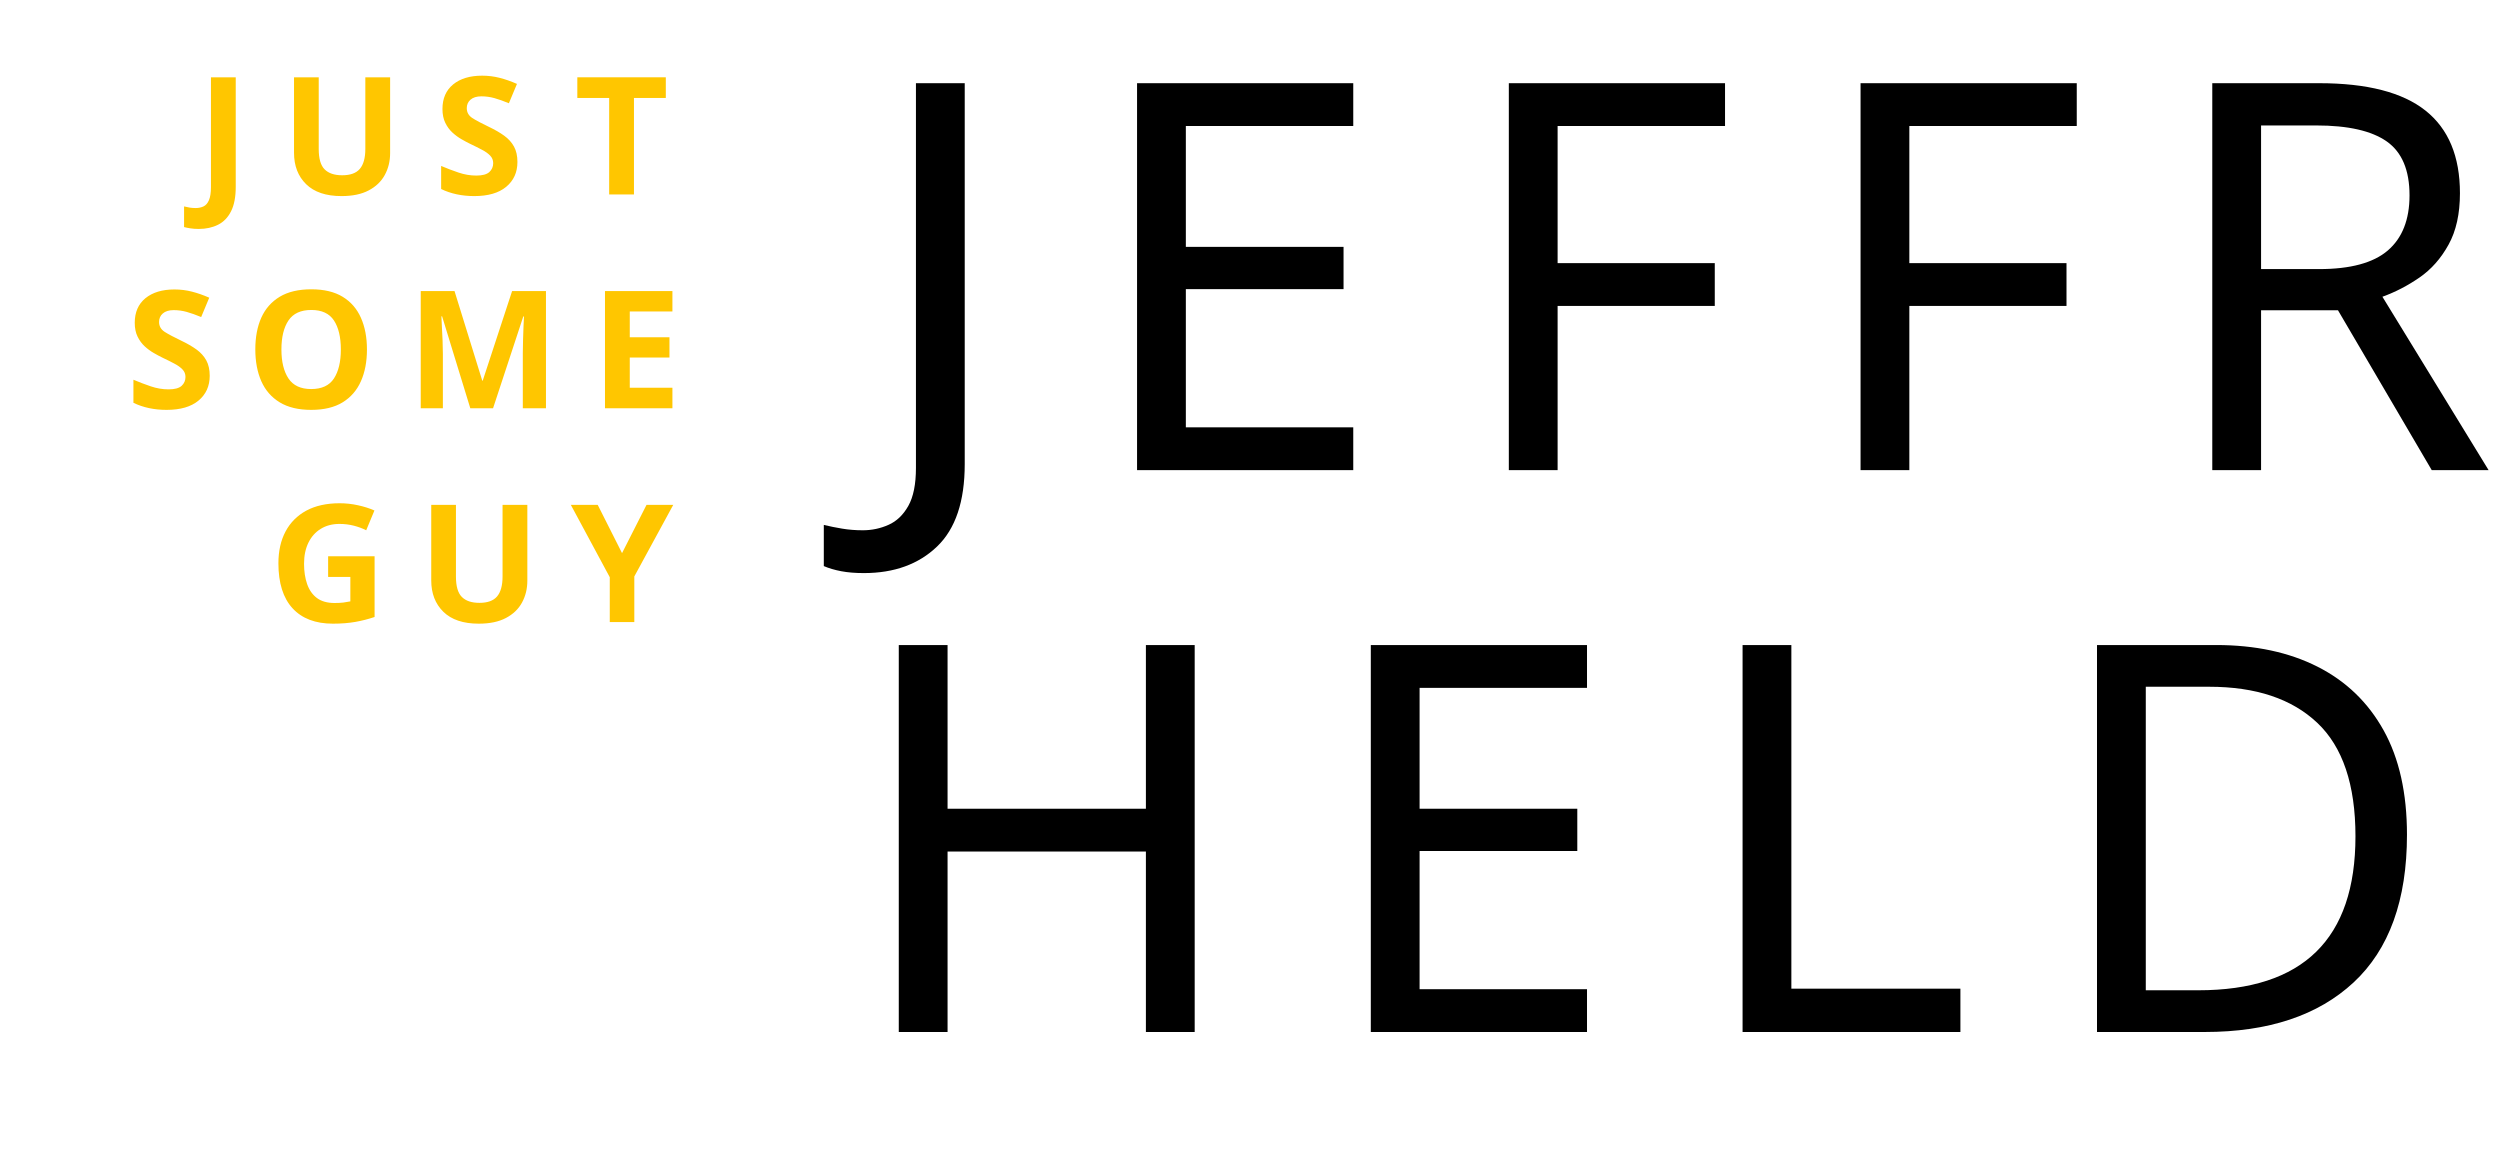
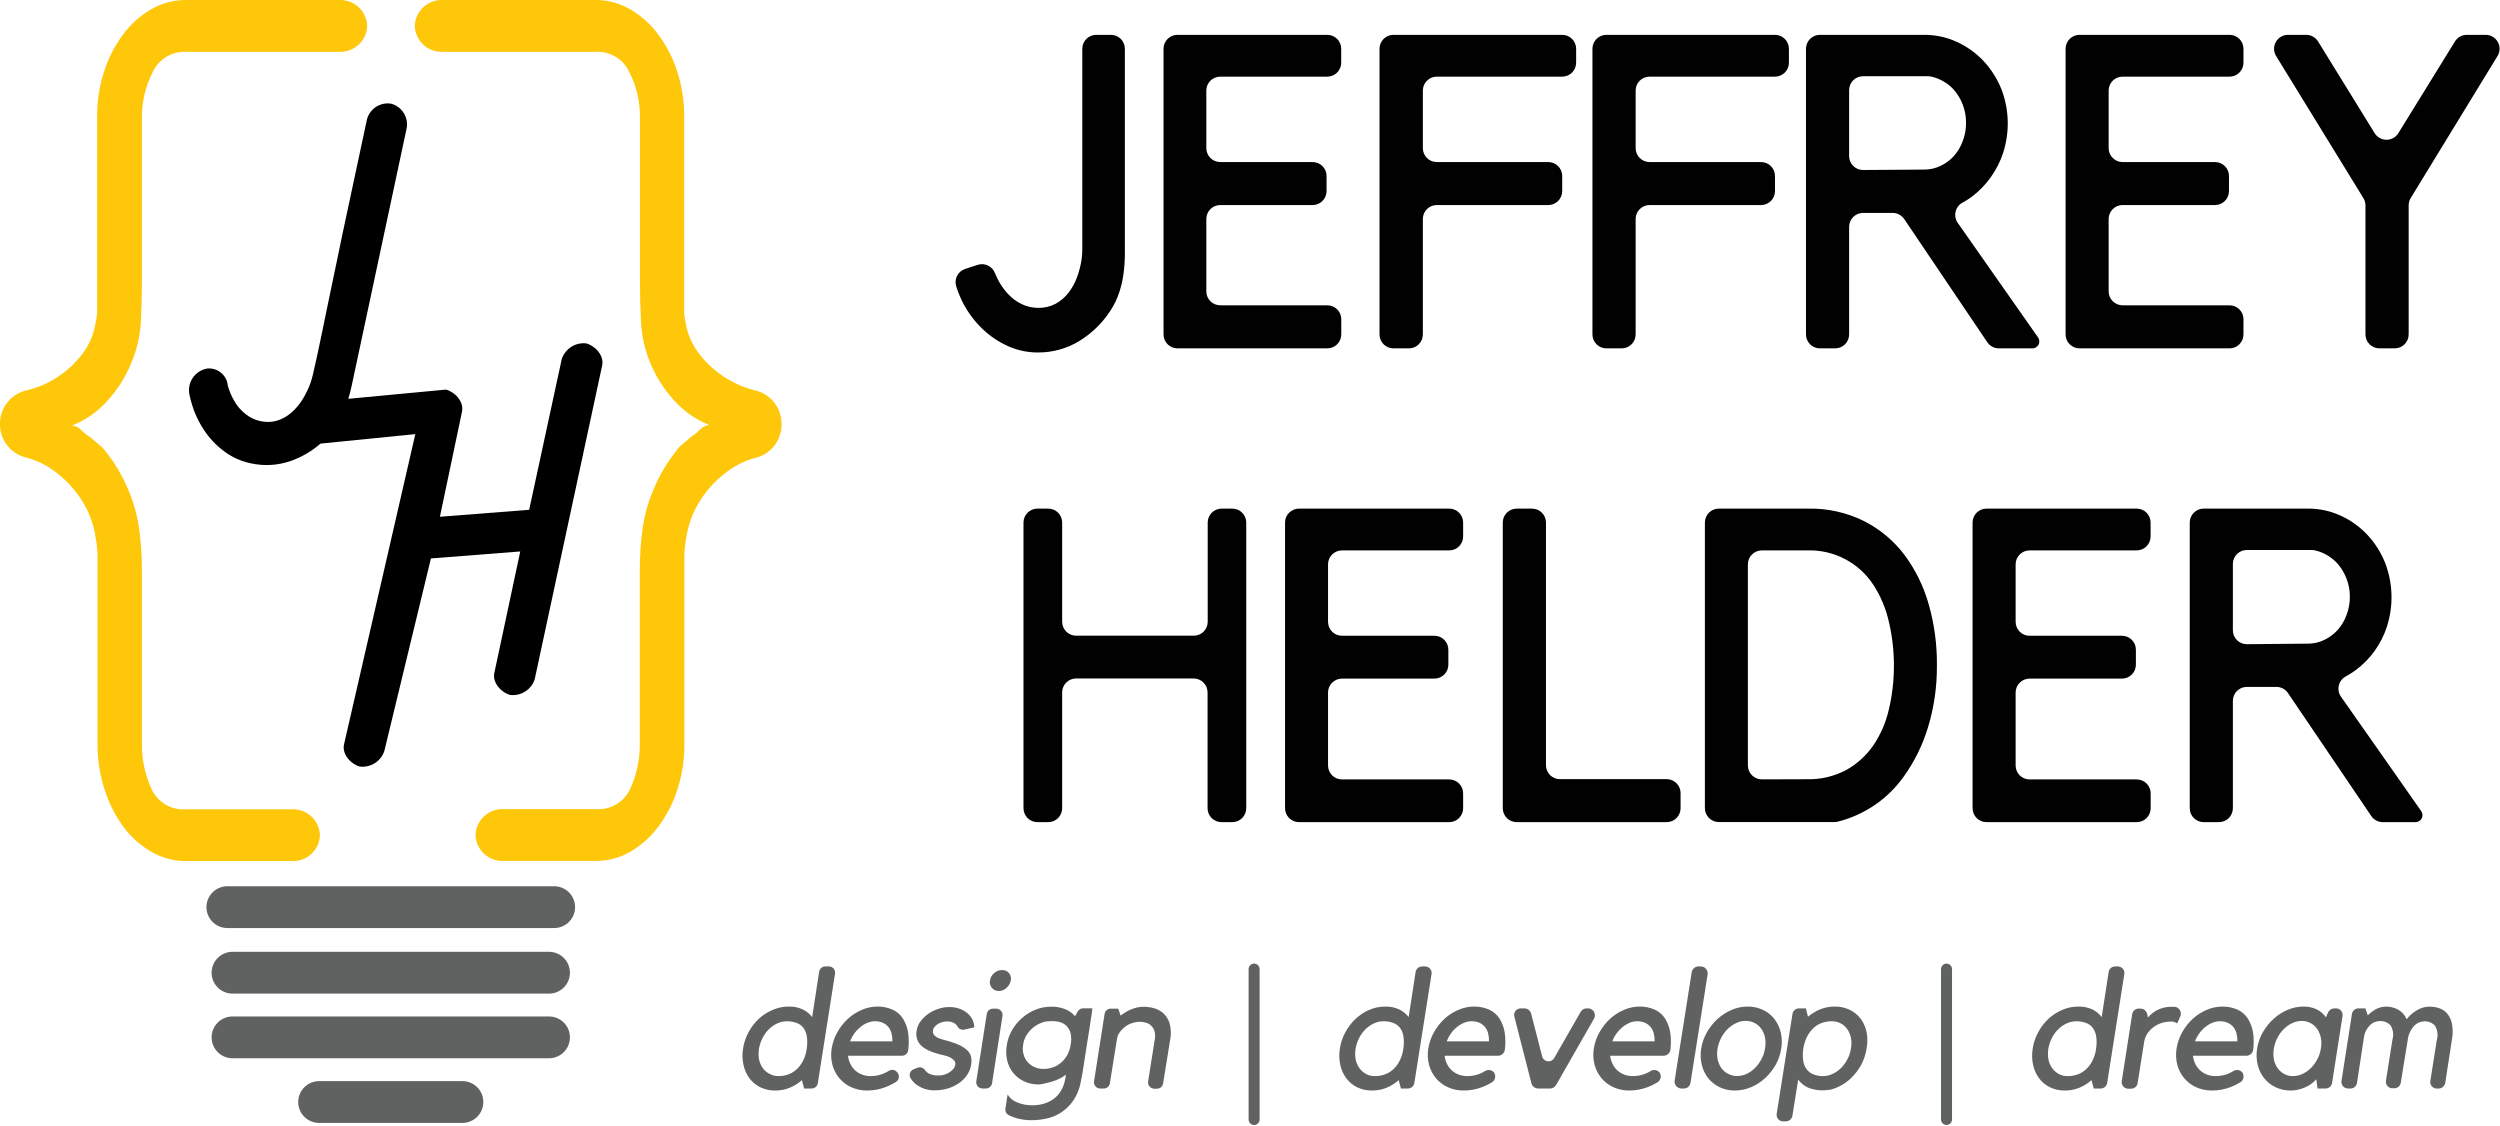
- <svg xmlns="http://www.w3.org/2000/svg" id="colour" viewBox="0 0 502.82 234.81">
+ <svg xmlns="http://www.w3.org/2000/svg" id="attempt1_copy_4" data-name="attempt1 copy 4" viewBox="0 0 358.82 161.47">
  <defs>
-     <style>.cls-1{font-size:109px;font-family:LeagueGothic-Regular, League Gothic;letter-spacing:0.13em;}.cls-2{font-size:33px;fill:#ffc600;font-family:Kollektif-Bold, Kollektif;font-weight:700;letter-spacing:0.18em;}.cls-3{letter-spacing:0.13em;}</style>
+     <style>.cls-1{fill:none;stroke:#606161;stroke-linecap:round;stroke-miterlimit:10;stroke-width:6px;}.cls-2{fill:#ffc70a;}.cls-3{fill:#010101;}.cls-4{fill:#606161;}</style>
  </defs>
-   <text class="cls-1" transform="translate(174.19 94.56)">JEFFREY</text>
-   <text class="cls-1" x="24.19" y="12.76">
-     <tspan x="170.19" y="207.56">HELDER</tspan>
-   </text>
-   <text class="cls-2" x="24.19" y="12.76">
-     <tspan x="54.09" y="125.11">GUY</tspan>
-   </text>
-   <text class="cls-2" x="24.19" y="12.76">
-     <tspan x="25.32" y="82.11">SOME</tspan>
-   </text>
-   <text class="cls-2" transform="translate(39.46 39.11)">JUS<tspan class="cls-3" x="76" y="0">T</tspan>
-   </text>
+   <g id="_copy_4" data-name="{ } copy 4">
+     <line class="cls-1" x1="33.37" y1="139.61" x2="78.8" y2="139.61" />
+     <line class="cls-1" x1="33.37" y1="148.89" x2="78.8" y2="148.89" />
+     <line class="cls-1" x1="66.37" y1="158.17" x2="45.8" y2="158.17" />
+     <line class="cls-1" x1="79.54" y1="130.2" x2="32.63" y2="130.2" />
+     <path class="cls-2" d="M26.7,7.44a5,5,0,0,0-4.82,3,13.86,13.86,0,0,0-1.51,6.42V40.28c0,2-.05,3.92-.15,5.84A17.29,17.29,0,0,1,19,51.7a18.17,18.17,0,0,1-3.65,5.9,13.39,13.39,0,0,1-5,3.47,2.19,2.19,0,0,1,1.36.7,7,7,0,0,0,1.27,1c.39.35.78.67,1.17,1a5.54,5.54,0,0,1,1.07,1.09,22.61,22.61,0,0,1,3,5,21.67,21.67,0,0,1,1.71,5.77,42.23,42.23,0,0,1,.44,6.16v25a15.07,15.07,0,0,0,1.36,6.41,5,5,0,0,0,5,2.95H41.92a3.86,3.86,0,0,1,4,3.72h0a3.85,3.85,0,0,1-4,3.72H26.7a9.89,9.89,0,0,1-5-1.34,13.53,13.53,0,0,1-4-3.59A18.21,18.21,0,0,1,15,113.28a20.64,20.64,0,0,1-1-6.54V79.28a23.69,23.69,0,0,0-.39-2.82,13.76,13.76,0,0,0-1.81-4.55,15.49,15.49,0,0,0-4.19-4.43,11.63,11.63,0,0,0-3.8-1.79A4.9,4.9,0,0,1,0,61.08v-.47A4.9,4.9,0,0,1,3.92,56a13.15,13.15,0,0,0,3.73-1.51,14.37,14.37,0,0,0,4.19-3.72A9.84,9.84,0,0,0,13.59,47c.23-1.16.35-1.82.35-2V16.81a20.75,20.75,0,0,1,1-6.55,18.15,18.15,0,0,1,2.73-5.32,13.27,13.27,0,0,1,4-3.59A9.8,9.8,0,0,1,26.7,0h22a3.86,3.86,0,0,1,4,3.72h0a3.85,3.85,0,0,1-4,3.72Z" transform="translate(0 0)" />
+     <path class="cls-2" d="M63.53,7.44a3.85,3.85,0,0,1-4-3.72h0a3.86,3.86,0,0,1,4-3.72H85.47a9.8,9.8,0,0,1,5,1.35,13.27,13.27,0,0,1,4,3.59,18.15,18.15,0,0,1,2.73,5.32,20.75,20.75,0,0,1,1,6.55V45c0,.17.12.83.34,2a10,10,0,0,0,1.76,3.72,14.37,14.37,0,0,0,4.19,3.72A13.15,13.15,0,0,0,108.25,56a4.91,4.91,0,0,1,3.92,4.64v.47a4.9,4.9,0,0,1-3.75,4.61,11.63,11.63,0,0,0-3.8,1.79,15.35,15.35,0,0,0-4.19,4.43,13.76,13.76,0,0,0-1.81,4.55,21.65,21.65,0,0,0-.39,2.82v27.46a20.64,20.64,0,0,1-1,6.54,18.21,18.21,0,0,1-2.73,5.33,13.53,13.53,0,0,1-4,3.59,9.89,9.89,0,0,1-5,1.34H72.25a3.85,3.85,0,0,1-4-3.72h0a3.86,3.86,0,0,1,4-3.72H85.47a5,5,0,0,0,5-2.95,15.07,15.07,0,0,0,1.36-6.41v-25a42.23,42.23,0,0,1,.44-6.16A21.67,21.67,0,0,1,94,69.79a22.61,22.61,0,0,1,3-5A5.54,5.54,0,0,1,98,63.7c.39-.3.78-.62,1.17-1a6.63,6.63,0,0,0,1.26-1,2.23,2.23,0,0,1,1.37-.7,13.39,13.39,0,0,1-5-3.47,18.17,18.17,0,0,1-3.65-5.9A17.29,17.29,0,0,1,92,46.12c-.1-1.92-.15-3.87-.15-5.84V16.81a13.86,13.86,0,0,0-1.51-6.42,5,5,0,0,0-4.82-2.95Z" transform="translate(0 0)" />
+   </g>
+   <g id="JH_copy_4" data-name="JH copy 4">
+     <line class="cls-2" x1="45.71" y1="60.68" x2="63.7" y2="58.89" />
+   </g>
+   <g id="Layer_8_copy_4" data-name="Layer 8 copy 4">
+     <path class="cls-3" d="M159.45,5a2,2,0,0,1,2,2V36.36a22,22,0,0,1-.18,2.82,14.85,14.85,0,0,1-.62,2.76,11.13,11.13,0,0,1-1.26,2.63A14.17,14.17,0,0,1,154.82,49,11.28,11.28,0,0,1,149,50.59a10.44,10.44,0,0,1-4.33-.91A13,13,0,0,1,141,47.2a14.5,14.5,0,0,1-2.74-3.64,15.32,15.32,0,0,1-1-2.41,2,2,0,0,1,1.26-2.55l1.81-.59a2,2,0,0,1,2.49,1.23c.1.25.21.49.33.73a9,9,0,0,0,1.5,2.19,6.47,6.47,0,0,0,2,1.49,5.52,5.52,0,0,0,2.38.54,5.11,5.11,0,0,0,2.5-.6A5.89,5.89,0,0,0,153.37,42a8.3,8.3,0,0,0,1.24-2.28,13,13,0,0,0,.65-2.63,11.62,11.62,0,0,0,.08-1.33c0-.68,0-1.54,0-2.57V25.55c0-2.29,0-4.63,0-7s0-4.63,0-6.66V7a2,2,0,0,1,2-2Z" transform="translate(0 0)" />
+     <path class="cls-3" d="M192.5,7V9a2,2,0,0,1-2,2H175.14a2,2,0,0,0-2,2v8.26a2,2,0,0,0,2,2H188.4a2,2,0,0,1,2,2v2.17a2,2,0,0,1-2,2H175.14a2,2,0,0,0-2,2V41.82a2,2,0,0,0,2,2h15.37a2,2,0,0,1,2,2V48a2,2,0,0,1-2,2H169a2,2,0,0,1-2-2V7a2,2,0,0,1,2-2h21.55A2,2,0,0,1,192.5,7Z" transform="translate(0 0)" />
+     <path class="cls-3" d="M226.22,7V9a2,2,0,0,1-2,2h-18a2,2,0,0,0-2,2v8.26a2,2,0,0,0,2,2h16a2,2,0,0,1,2,2v2.17a2,2,0,0,1-2,2h-16a2,2,0,0,0-2,2V48a2,2,0,0,1-2,2H200a2,2,0,0,1-2-2V7a2,2,0,0,1,2-2h24.2A2,2,0,0,1,226.22,7Z" transform="translate(0 0)" />
+     <path class="cls-3" d="M256.76,7V9a2,2,0,0,1-2,2h-18a2,2,0,0,0-2,2v8.26a2,2,0,0,0,2,2h16a2,2,0,0,1,2,2v2.17a2,2,0,0,1-2,2h-16a2,2,0,0,0-2,2V48a2,2,0,0,1-2,2h-2.2a2,2,0,0,1-2-2V7a2,2,0,0,1,2-2h24.2A2,2,0,0,1,256.76,7Z" transform="translate(0 0)" />
+     <path class="cls-3" d="M291.62,50h-4.73a2,2,0,0,1-1.65-.87L273.3,31.43a2,2,0,0,0-1.65-.87H267.4a2,2,0,0,0-2,2V48a2,2,0,0,1-2,2h-2.19a2,2,0,0,1-2-2V7a2,2,0,0,1,2-2h14.95a11.16,11.16,0,0,1,4.68,1,12.38,12.38,0,0,1,3.83,2.73,13.08,13.08,0,0,1,2.56,4,13.71,13.71,0,0,1,.29,9.16,12.87,12.87,0,0,1-1.79,3.55A12.58,12.58,0,0,1,283,28.24a10.87,10.87,0,0,1-1.32.84A2,2,0,0,0,281,32l11.49,16.39A1,1,0,0,1,291.62,50ZM276.18,24.34a5.37,5.37,0,0,0,2.36-.54,6.15,6.15,0,0,0,1.91-1.42,6.71,6.71,0,0,0,1.26-2.13,7.18,7.18,0,0,0,.47-2.63,6.94,6.94,0,0,0-.47-2.6,7.14,7.14,0,0,0-1.26-2.12A6.16,6.16,0,0,0,277.21,11a2.31,2.31,0,0,0-.52-.06H267.4a2,2,0,0,0-2,2V22.4a2,2,0,0,0,2,2Z" transform="translate(0 0)" />
+     <path class="cls-3" d="M322,7V9a2,2,0,0,1-2,2H304.65a2,2,0,0,0-2,2v8.26a2,2,0,0,0,2,2h13.27a2,2,0,0,1,2,2v2.17a2,2,0,0,1-2,2H304.65a2,2,0,0,0-2,2V41.82a2,2,0,0,0,2,2H320a2,2,0,0,1,2,2V48a2,2,0,0,1-2,2H298.47a2,2,0,0,1-2-2V7a2,2,0,0,1,2-2H320A2,2,0,0,1,322,7Z" transform="translate(0 0)" />
+     <path class="cls-3" d="M339.21,28.43,326.66,8a2,2,0,0,1,1.69-3H331a2,2,0,0,1,1.7.94l8.14,13.19a2,2,0,0,0,3.38,0l8.14-13.19a2,2,0,0,1,1.7-.94h2.74a2,2,0,0,1,1.69,3L346,28.43a2,2,0,0,0-.29,1V48a2,2,0,0,1-2,2h-2.2a2,2,0,0,1-2-2V29.47A2,2,0,0,0,339.21,28.43Z" transform="translate(0 0)" />
+     <path class="cls-3" d="M175.32,73h1.55a2,2,0,0,1,2,2v41a2,2,0,0,1-2,2h-1.55a2,2,0,0,1-2-2V99.38a2,2,0,0,0-2-2H154.45a2,2,0,0,0-2,2V116a2,2,0,0,1-2,2h-1.55a2,2,0,0,1-2-2V75a2,2,0,0,1,2-2h1.55a2,2,0,0,1,2,2V89.24a2,2,0,0,0,2,2h16.89a2,2,0,0,0,2-2V75A2,2,0,0,1,175.32,73Z" transform="translate(0 0)" />
+     <path class="cls-3" d="M210,75v2a2,2,0,0,1-2,2H192.61a2,2,0,0,0-2,2v8.25a2,2,0,0,0,2,2h13.27a2,2,0,0,1,2,2V95.4a2,2,0,0,1-2,2H192.61a2,2,0,0,0-2,2v10.47a2,2,0,0,0,2,2H208a2,2,0,0,1,2,2V116a2,2,0,0,1-2,2H186.44a2,2,0,0,1-2-2V75a2,2,0,0,1,2-2H208A2,2,0,0,1,210,75Z" transform="translate(0 0)" />
+     <path class="cls-3" d="M215.69,116V75a2,2,0,0,1,2-2h2.2a2,2,0,0,1,2,2v34.83a2,2,0,0,0,2,2h15.32a2,2,0,0,1,2,2V116a2,2,0,0,1-2,2h-21.5A2,2,0,0,1,215.69,116Z" transform="translate(0 0)" />
+     <path class="cls-3" d="M244.7,116V75a2,2,0,0,1,2-2h12.82a17.31,17.31,0,0,1,8,1.78,16.82,16.82,0,0,1,5.79,4.82,21.68,21.68,0,0,1,3.52,7.16A30.85,30.85,0,0,1,278,95.55a29.67,29.67,0,0,1-1.26,8.78,24,24,0,0,1-3.5,7.13,16.58,16.58,0,0,1-9.46,6.47,2.24,2.24,0,0,1-.52.06H246.69A2,2,0,0,1,244.7,116Zm14.6-4.16a11.39,11.39,0,0,0,5.7-1.33,11.61,11.61,0,0,0,3.89-3.55,15.22,15.22,0,0,0,2.23-5.2,26.93,26.93,0,0,0,.71-6.21,27.34,27.34,0,0,0-.71-6.25,16.41,16.41,0,0,0-2.2-5.3,10.93,10.93,0,0,0-9.62-5h-6.43a2,2,0,0,0-2,2v28.86a2,2,0,0,0,2,2Z" transform="translate(0 0)" />
+     <path class="cls-3" d="M308.67,75v2a2,2,0,0,1-2,2H291.3a2,2,0,0,0-2,2v8.25a2,2,0,0,0,2,2h13.26a2,2,0,0,1,2,2V95.4a2,2,0,0,1-2,2H291.3a2,2,0,0,0-2,2v10.47a2,2,0,0,0,2,2h15.38a2,2,0,0,1,2,2V116a2,2,0,0,1-2,2H285.12a2,2,0,0,1-2-2V75a2,2,0,0,1,2-2h21.56A2,2,0,0,1,308.67,75Z" transform="translate(0 0)" />
+     <path class="cls-3" d="M346.7,118H342a2,2,0,0,1-1.65-.87L328.38,99.46a2,2,0,0,0-1.65-.87h-4.25a2,2,0,0,0-2,2V116a2,2,0,0,1-2,2h-2.19a2,2,0,0,1-2-2V75a2,2,0,0,1,2-2h14.95a11,11,0,0,1,4.68,1,12.06,12.06,0,0,1,3.83,2.73,12.85,12.85,0,0,1,2.56,4,13.74,13.74,0,0,1,.29,9.17,12.55,12.55,0,0,1-4.53,6.31,11.33,11.33,0,0,1-1.32.84A2,2,0,0,0,336,100c2.79,4,9,12.8,11.49,16.39A1,1,0,0,1,346.7,118ZM331.26,92.38a5.37,5.37,0,0,0,2.36-.54,6.18,6.18,0,0,0,1.91-1.43,6.61,6.61,0,0,0,1.26-2.13,7.18,7.18,0,0,0,.48-2.63,7,7,0,0,0-.48-2.6,7.14,7.14,0,0,0-1.26-2.12A6.23,6.23,0,0,0,332.3,79a2.31,2.31,0,0,0-.52-.06h-9.3a2,2,0,0,0-2,2v9.52a2,2,0,0,0,2,2Z" transform="translate(0 0)" />
+     <path d="M46,63.67a13.22,13.22,0,0,1-4.26,2.49A10.55,10.55,0,0,1,36,66.5a9.64,9.64,0,0,1-3.84-1.73,12.15,12.15,0,0,1-2.9-3.08,13.85,13.85,0,0,1-1.81-4c-.1-.33-.18-.66-.25-1a3.16,3.16,0,0,1,2.56-3.8h0a2.72,2.72,0,0,1,2.91,2.23l0,.12a8.8,8.8,0,0,0,1,2.38,6.2,6.2,0,0,0,1.59,1.82,5.06,5.06,0,0,0,2.11,1,4.7,4.7,0,0,0,2.45-.08,5.54,5.54,0,0,0,2-1.14,8.08,8.08,0,0,0,1.62-1.92,12.65,12.65,0,0,0,1.14-2.38,11.81,11.81,0,0,0,.35-1.25c.15-.64.34-1.45.55-2.44l.71-3.35L47,43.94c.46-2.18.93-4.41,1.4-6.71s.91-4.41,1.33-6.34l2.88-13.48a3.08,3.08,0,0,1,3.52-2.53h0a3.08,3.08,0,0,1,2.19,3.75l-7.26,34-.6,2.8c-.13.62-.29,1.22-.47,1.81l14-1.32h0c1.17.25,2.64,1.67,2.32,3.16L63.14,74.17l12.81-1,4.68-21.65a3.32,3.32,0,0,1,3.47-2.24h0c1.17.25,2.64,1.67,2.33,3.16L76.74,97.52a3.3,3.3,0,0,1-3.47,2.23h0c-1.17-.25-2.64-1.67-2.32-3.16l3.72-17.44-12.82,1-6.69,27.65a3.3,3.3,0,0,1-3.47,2.23h0c-1.17-.25-2.63-1.67-2.32-3.16L59.61,62.31Z" transform="translate(0 0)" />
+   </g>
+   <path class="cls-4" d="M119.85,139.75l-2.47,15.72a.9.9,0,0,1-.89.76h-1.08l-.31-1.2a6.35,6.35,0,0,1-1.74,1.09,5.35,5.35,0,0,1-2.1.4,4.74,4.74,0,0,1-2.14-.47,4.39,4.39,0,0,1-1.55-1.28,5.09,5.09,0,0,1-.86-1.92,6.19,6.19,0,0,1-.06-2.36,7.25,7.25,0,0,1,.79-2.35,7.57,7.57,0,0,1,1.48-1.92,6.79,6.79,0,0,1,2-1.28,5.71,5.71,0,0,1,2.28-.47,4.55,4.55,0,0,1,2,.4,3.78,3.78,0,0,1,1.37,1.11l1-6.51a.89.89,0,0,1,.89-.76h.5A.89.89,0,0,1,119.85,139.75Zm-8.09,14.7a4,4,0,0,0,1.38-.24,3.55,3.55,0,0,0,1.2-.73,4.31,4.31,0,0,0,.92-1.23,5.27,5.27,0,0,0,.53-1.76,5.61,5.61,0,0,0,0-1.82,2.75,2.75,0,0,0-.53-1.21,2.13,2.13,0,0,0-1-.67,3.91,3.91,0,0,0-1.31-.21,3.32,3.32,0,0,0-1.37.3,4.14,4.14,0,0,0-1.21.83,4.62,4.62,0,0,0-.91,1.25,5.43,5.43,0,0,0-.52,1.53,4.65,4.65,0,0,0,0,1.54,3.4,3.4,0,0,0,.53,1.26,2.86,2.86,0,0,0,1,.85A2.56,2.56,0,0,0,111.76,154.45Z" transform="translate(0 0)" />
+   <path class="cls-4" d="M124.46,156.52a5.39,5.39,0,0,1-2.27-.47,4.87,4.87,0,0,1-1.71-1.28,5.14,5.14,0,0,1-1-1.92,5.62,5.62,0,0,1-.11-2.36,6.86,6.86,0,0,1,.82-2.35,7.92,7.92,0,0,1,1.51-1.92,7,7,0,0,1,2-1.28,5.58,5.58,0,0,1,2.23-.47,5.26,5.26,0,0,1,2.11.41,3.49,3.49,0,0,1,1.53,1.27,5.4,5.4,0,0,1,.79,2.2,9.59,9.59,0,0,1,0,2.35.92.92,0,0,1-.9.83h-7.75a3.53,3.53,0,0,0,.34,1.16,3,3,0,0,0,.69.94,3.32,3.32,0,0,0,1,.61,3.6,3.6,0,0,0,1.25.21,4.73,4.73,0,0,0,1.75-.33,5.79,5.79,0,0,0,.86-.44.88.88,0,0,1,1.14.19l.06.06a.91.91,0,0,1-.19,1.35,8.55,8.55,0,0,1-1.45.73A7.31,7.31,0,0,1,124.46,156.52Zm1.12-9.94a2.78,2.78,0,0,0-1.08.22,3.85,3.85,0,0,0-1,.6,4.72,4.72,0,0,0-.87.91,5.3,5.3,0,0,0-.62,1.15h6.07a3.64,3.64,0,0,0-.11-1.1,2.5,2.5,0,0,0-.44-.93,2.21,2.21,0,0,0-.79-.62A2.73,2.73,0,0,0,125.58,146.58Z" transform="translate(0 0)" />
+   <path class="cls-4" d="M136.38,153.83a2.76,2.76,0,0,0,.47-.43,1.06,1.06,0,0,0,.25-.55.73.73,0,0,0-.16-.65,2,2,0,0,0-.62-.45,3.43,3.43,0,0,0-.78-.27l-.69-.17a9.09,9.09,0,0,1-1.42-.47,4.09,4.09,0,0,1-1.1-.67,2.3,2.3,0,0,1-.67-.94,2.32,2.32,0,0,1-.1-1.28,2.91,2.91,0,0,1,.53-1.31,4.61,4.61,0,0,1,1.08-1.08,5.36,5.36,0,0,1,1.45-.74,4.83,4.83,0,0,1,1.64-.28,4.28,4.28,0,0,1,1.4.22,3.48,3.48,0,0,1,1.11.6,3,3,0,0,1,.76.9,2.76,2.76,0,0,1,.31,1.19l-1.39.32a.89.89,0,0,1-1-.41,1.28,1.28,0,0,0-.29-.37,1.79,1.79,0,0,0-1.26-.38,2.23,2.23,0,0,0-.61.08,2.78,2.78,0,0,0-.62.25,2,2,0,0,0-.5.41,1,1,0,0,0-.26.55.78.78,0,0,0,.1.57,1.31,1.31,0,0,0,.44.4,3,3,0,0,0,.58.25l.58.17a12.52,12.52,0,0,1,2,.67,4.22,4.22,0,0,1,1.22.79,1.91,1.91,0,0,1,.55.94,3.18,3.18,0,0,1,0,1.16,3.53,3.53,0,0,1-.58,1.44,4.37,4.37,0,0,1-1.15,1.16,5.46,5.46,0,0,1-1.59.77,6.36,6.36,0,0,1-1.87.27,4.26,4.26,0,0,1-2.54-.73,3,3,0,0,1-1-1.09.87.87,0,0,1,.47-1.19l.55-.23a.93.93,0,0,1,1.12.37,1.53,1.53,0,0,0,.48.44,2.74,2.74,0,0,0,1.32.3A2.78,2.78,0,0,0,136.38,153.83Z" transform="translate(0 0)" />
+   <path class="cls-4" d="M141.54,156.23H141a.89.89,0,0,1-.88-1l1.51-9.7a.91.91,0,0,1,.89-.76H143a.91.91,0,0,1,.89,1l-1.5,9.7A.9.9,0,0,1,141.54,156.23Zm1.8-14a1.25,1.25,0,0,1-1.25-1.51,1.76,1.76,0,0,1,.6-1.06,1.7,1.7,0,0,1,1.13-.43,1.21,1.21,0,0,1,1,.43,1.29,1.29,0,0,1,.26,1.06,1.85,1.85,0,0,1-.61,1.06A1.61,1.61,0,0,1,143.34,142.24Z" transform="translate(0 0)" />
+   <path class="cls-4" d="M149.13,155.65a4.9,4.9,0,0,1-2.14-.44,4.39,4.39,0,0,1-2.43-3,5.3,5.3,0,0,1-.06-2.18,6,6,0,0,1,.75-2.16,7,7,0,0,1,1.44-1.76,6.7,6.7,0,0,1,1.93-1.19,6,6,0,0,1,2.28-.43,5.17,5.17,0,0,1,2,.36,3.63,3.63,0,0,1,1.4,1l.38-.67a.91.91,0,0,1,.78-.46h1.31a.8.8,0,0,0,0,.18l-.06.42c0,.21-.08.51-.13.89s-.14.91-.24,1.59-.24,1.51-.4,2.52-.35,2.23-.57,3.67c-.08.48-.17.95-.27,1.4a7.19,7.19,0,0,1-.39,1.32,6.91,6.91,0,0,1-.65,1.23,6.48,6.48,0,0,1-1,1.14,5.92,5.92,0,0,1-2.4,1.35,9.9,9.9,0,0,1-2.61.35,8,8,0,0,1-2.13-.28,7.73,7.73,0,0,1-1.09-.42.91.91,0,0,1-.52-1l.31-2a2.58,2.58,0,0,0,1.32,1.12,5.37,5.37,0,0,0,2.25.44,5.93,5.93,0,0,0,1.65-.23,4.65,4.65,0,0,0,1.41-.7,4.09,4.09,0,0,0,1.07-1.22,5.17,5.17,0,0,0,.6-1.79l.07-.46a4.9,4.9,0,0,1-.79.51,6.4,6.4,0,0,1-1,.42,9.77,9.77,0,0,1-1.06.29A5.33,5.33,0,0,1,149.13,155.65Zm1.21-9.05-.18,0a4.31,4.31,0,0,0-2.84,2,3.41,3.41,0,0,0-.47,1.34,3.09,3.09,0,0,0,.05,1.36,2.67,2.67,0,0,0,.56,1.1,2.88,2.88,0,0,0,1,.75,3,3,0,0,0,1.27.27,4.33,4.33,0,0,0,1.35-.21,3.73,3.73,0,0,0,1.17-.65,4,4,0,0,0,.9-1.08,4.51,4.51,0,0,0,.52-1.54,4,4,0,0,0,0-1.59,2.34,2.34,0,0,0-.57-1.07,2.27,2.27,0,0,0-1-.59A4.6,4.6,0,0,0,150.34,146.6Z" transform="translate(0 0)" />
+   <path class="cls-4" d="M158.41,156.23h-.5a.89.89,0,0,1-.89-1l1.52-9.7a.89.89,0,0,1,.88-.76h1.08l.34,1a6,6,0,0,1,1.54-.91,4.65,4.65,0,0,1,1.82-.36,5.56,5.56,0,0,1,1.38.19,3.42,3.42,0,0,1,1.37.72,3.28,3.28,0,0,1,.92,1.47,5.14,5.14,0,0,1,.07,2.42l-1,6.2a.89.89,0,0,1-.89.76h-.38a.9.9,0,0,1-.89-1l.94-5.94a2.73,2.73,0,0,0,0-1.26,1.81,1.81,0,0,0-1.25-1.28,3.56,3.56,0,0,0-.94-.13,3.24,3.24,0,0,0-.9.15,3.34,3.34,0,0,0-1,.46,3.7,3.7,0,0,0-.86.82,2.38,2.38,0,0,0-.48,1.21l-1,6.25A.89.89,0,0,1,158.41,156.23Z" transform="translate(0 0)" />
+   <path class="cls-4" d="M180,138.3h0a.8.8,0,0,1,.79.81v21.56a.8.8,0,0,1-.79.8h0a.8.8,0,0,1-.79-.8V139.11A.8.8,0,0,1,180,138.3Z" transform="translate(0 0)" />
+   <path class="cls-4" d="M205.47,139.8,203,155.43a.94.94,0,0,1-.93.8h-1l-.32-1.2a6.16,6.16,0,0,1-1.73,1.09,5.36,5.36,0,0,1-2.11.4,4.73,4.73,0,0,1-2.13-.47,4.39,4.39,0,0,1-1.55-1.28,5.09,5.09,0,0,1-.86-1.92,6.19,6.19,0,0,1-.06-2.36,7.25,7.25,0,0,1,.79-2.35,7.57,7.57,0,0,1,1.48-1.92,6.79,6.79,0,0,1,1.95-1.28,5.71,5.71,0,0,1,2.28-.47,4.55,4.55,0,0,1,2,.4,3.78,3.78,0,0,1,1.37,1.11l1-6.47a.94.94,0,0,1,.93-.8h.42A.94.94,0,0,1,205.47,139.8Zm-8.08,14.65a4,4,0,0,0,1.38-.24,3.55,3.55,0,0,0,1.2-.73,4.31,4.31,0,0,0,.92-1.23,5.27,5.27,0,0,0,.53-1.76,5.61,5.61,0,0,0,0-1.82,2.75,2.75,0,0,0-.53-1.21,2.13,2.13,0,0,0-1-.67,3.91,3.91,0,0,0-1.31-.21,3.32,3.32,0,0,0-1.37.3,4.14,4.14,0,0,0-1.21.83,4.62,4.62,0,0,0-.91,1.25,5.13,5.13,0,0,0-.52,1.53,4.65,4.65,0,0,0,0,1.54,3.24,3.24,0,0,0,.53,1.26,2.86,2.86,0,0,0,.95.85A2.53,2.53,0,0,0,197.39,154.45Z" transform="translate(0 0)" />
+   <path class="cls-4" d="M210.09,156.52a5.39,5.39,0,0,1-2.27-.47,4.87,4.87,0,0,1-1.71-1.28,5.14,5.14,0,0,1-1-1.92,5.62,5.62,0,0,1-.11-2.36,6.86,6.86,0,0,1,.82-2.35,7.92,7.92,0,0,1,1.51-1.92,7,7,0,0,1,2-1.28,5.58,5.58,0,0,1,2.23-.47,5.26,5.26,0,0,1,2.11.41,3.49,3.49,0,0,1,1.53,1.27,5.4,5.4,0,0,1,.79,2.2,9.28,9.28,0,0,1,0,2.31,1,1,0,0,1-.94.87h-7.71a3.53,3.53,0,0,0,.34,1.16,3,3,0,0,0,.69.94,3.32,3.32,0,0,0,1,.61,3.6,3.6,0,0,0,1.25.21,4.73,4.73,0,0,0,1.75-.33,5.26,5.26,0,0,0,.82-.42,1,1,0,0,1,1.21.19h0a1,1,0,0,1-.2,1.41,7.76,7.76,0,0,1-1.41.71A7.31,7.31,0,0,1,210.09,156.52Zm1.12-9.94a2.71,2.71,0,0,0-1.08.22,3.85,3.85,0,0,0-1,.6,4.44,4.44,0,0,0-.87.91,5.3,5.3,0,0,0-.62,1.15h6.07a4,4,0,0,0-.11-1.1,2.5,2.5,0,0,0-.44-.93,2.29,2.29,0,0,0-.79-.62A2.73,2.73,0,0,0,211.21,146.58Z" transform="translate(0 0)" />
+   <path class="cls-4" d="M222.55,156.23h-1.82a1,1,0,0,1-.92-.71l-2.46-9.61a.94.94,0,0,1,.91-1.18h.57a1,1,0,0,1,.92.71l1.59,6.18a.94.94,0,0,0,1.73.24l3.81-6.65a1,1,0,0,1,.82-.48H228a1,1,0,0,1,.82,1.42l-5.49,9.6A1,1,0,0,1,222.55,156.23Z" transform="translate(0 0)" />
+   <path class="cls-4" d="M233.84,156.52a5.38,5.38,0,0,1-2.26-.47,4.87,4.87,0,0,1-1.71-1.28,5.14,5.14,0,0,1-1-1.92,5.62,5.62,0,0,1-.11-2.36,6.86,6.86,0,0,1,.82-2.35,7.92,7.92,0,0,1,1.51-1.92,7,7,0,0,1,2-1.28,5.58,5.58,0,0,1,2.23-.47,5.26,5.26,0,0,1,2.11.41,3.49,3.49,0,0,1,1.53,1.27,5.4,5.4,0,0,1,.79,2.2,9.28,9.28,0,0,1,0,2.31,1,1,0,0,1-.94.87h-7.71a3.53,3.53,0,0,0,.34,1.16,3,3,0,0,0,.69.94,3.21,3.21,0,0,0,1,.61,3.6,3.6,0,0,0,1.25.21,4.73,4.73,0,0,0,1.75-.33,5.26,5.26,0,0,0,.82-.42,1,1,0,0,1,1.21.19h0a1,1,0,0,1-.2,1.41,7.76,7.76,0,0,1-1.41.71A7.36,7.36,0,0,1,233.84,156.52Zm1.13-9.94a2.71,2.71,0,0,0-1.08.22,4.08,4.08,0,0,0-1,.6,4.67,4.67,0,0,0-.86.91,4.91,4.91,0,0,0-.62,1.15h6.07a4,4,0,0,0-.11-1.1,2.5,2.5,0,0,0-.44-.93,2.29,2.29,0,0,0-.79-.62A2.76,2.76,0,0,0,235,146.58Z" transform="translate(0 0)" />
+   <path class="cls-4" d="M245.1,139.8l-2.47,15.63a.94.94,0,0,1-.93.8h-.41a1,1,0,0,1-.94-1.09l2.46-15.63a1,1,0,0,1,.94-.8h.41A1,1,0,0,1,245.1,139.8Z" transform="translate(0 0)" />
+   <path class="cls-4" d="M249,156.52a5,5,0,0,1-2.18-.47,4.76,4.76,0,0,1-1.63-1.28,4.91,4.91,0,0,1-.93-1.92,5.8,5.8,0,0,1-.09-2.36,6.88,6.88,0,0,1,.83-2.35,7.83,7.83,0,0,1,1.55-1.92,7.18,7.18,0,0,1,2-1.28,5.93,5.93,0,0,1,2.31-.47,5,5,0,0,1,2.16.47,4.49,4.49,0,0,1,1.63,1.28,5.05,5.05,0,0,1,.93,1.92,6,6,0,0,1,.08,2.35,7,7,0,0,1-.81,2.36,7.79,7.79,0,0,1-1.54,1.92,7.23,7.23,0,0,1-2,1.28A6,6,0,0,1,249,156.52Zm1.56-10a3.19,3.19,0,0,0-1.37.32,4.18,4.18,0,0,0-1.21.84,5.15,5.15,0,0,0-.93,1.25,5.51,5.51,0,0,0-.53,1.54,4.38,4.38,0,0,0,0,1.54,3.52,3.52,0,0,0,.53,1.27,2.68,2.68,0,0,0,1,.85,2.57,2.57,0,0,0,1.27.31,3.21,3.21,0,0,0,1.37-.31,4.35,4.35,0,0,0,1.21-.85,5.36,5.36,0,0,0,.92-1.27,4.58,4.58,0,0,0,.51-1.54,4,4,0,0,0,0-1.54,3.44,3.44,0,0,0-.52-1.25,2.74,2.74,0,0,0-.95-.84A2.63,2.63,0,0,0,250.6,146.53Z" transform="translate(0 0)" />
+   <path class="cls-4" d="M255,159.89l2.27-14.36a.94.94,0,0,1,.93-.8h1l.29,1.2a6.89,6.89,0,0,1,1.79-1.08,5.56,5.56,0,0,1,2.07-.38,4.82,4.82,0,0,1,2.15.47,4.34,4.34,0,0,1,1.56,1.28,4.93,4.93,0,0,1,.85,1.92,6.36,6.36,0,0,1,0,2.35,7.23,7.23,0,0,1-.79,2.36,7.77,7.77,0,0,1-1.47,1.92,6.79,6.79,0,0,1-3,1.65l-.18,0a5.52,5.52,0,0,1-3-.33,3.62,3.62,0,0,1-1.38-1.14l-.83,5.21a1,1,0,0,1-.93.79H256A.94.94,0,0,1,255,159.89Zm7.86-13.31a4.16,4.16,0,0,0-1.35.23,3.38,3.38,0,0,0-1.2.72,4.63,4.63,0,0,0-.93,1.22,5.93,5.93,0,0,0-.55,1.74,5.43,5.43,0,0,0,0,1.84,2.49,2.49,0,0,0,.54,1.22,2.28,2.28,0,0,0,1,.69,3.79,3.79,0,0,0,1.29.21,3.14,3.14,0,0,0,1.36-.31,4.26,4.26,0,0,0,1.22-.85,5.38,5.38,0,0,0,.92-1.26,4.57,4.57,0,0,0,.5-1.54,3.75,3.75,0,0,0,0-1.53,3.29,3.29,0,0,0-.53-1.25,2.59,2.59,0,0,0-.94-.83A2.74,2.74,0,0,0,262.88,146.58Z" transform="translate(0 0)" />
+   <path class="cls-4" d="M279.38,138.3h0a.8.8,0,0,1,.79.81v21.56a.8.8,0,0,1-.79.8h0a.8.8,0,0,1-.79-.8V139.11A.8.8,0,0,1,279.38,138.3Z" transform="translate(0 0)" />
+   <path class="cls-4" d="M304.9,139.8l-2.46,15.63a.94.94,0,0,1-.93.8h-1l-.32-1.2a6.16,6.16,0,0,1-1.73,1.09,5.36,5.36,0,0,1-2.11.4,4.7,4.7,0,0,1-2.13-.47,4.3,4.3,0,0,1-1.55-1.28,4.94,4.94,0,0,1-.86-1.92,6.19,6.19,0,0,1-.06-2.36,7.25,7.25,0,0,1,.79-2.35,7.77,7.77,0,0,1,1.47-1.92,7,7,0,0,1,2-1.28,5.71,5.71,0,0,1,2.28-.47,4.55,4.55,0,0,1,2,.4,3.67,3.67,0,0,1,1.36,1.11l1-6.47a.94.94,0,0,1,.93-.8H304A.94.94,0,0,1,304.9,139.8Zm-8.08,14.65a4,4,0,0,0,1.38-.24,3.55,3.55,0,0,0,1.2-.73,4.31,4.31,0,0,0,.92-1.23,5.27,5.27,0,0,0,.53-1.76,5.61,5.61,0,0,0,0-1.82,2.75,2.75,0,0,0-.53-1.21,2.13,2.13,0,0,0-1-.67,3.91,3.91,0,0,0-1.31-.21,3.32,3.32,0,0,0-1.37.3,4.14,4.14,0,0,0-1.21.83,4.62,4.62,0,0,0-.91,1.25,5.13,5.13,0,0,0-.52,1.53,4.65,4.65,0,0,0,0,1.54,3.24,3.24,0,0,0,.53,1.26,2.86,2.86,0,0,0,.95.85A2.5,2.5,0,0,0,296.82,154.45Z" transform="translate(0 0)" />
+   <path class="cls-4" d="M312.2,146.73a2,2,0,0,0-.32-.1,1.62,1.62,0,0,0-.4,0,4,4,0,0,0-1.33.23,4.23,4.23,0,0,0-1.13.61,3.93,3.93,0,0,0-.83.9,3.07,3.07,0,0,0-.43,1.09l-.95,6a.94.94,0,0,1-.93.8h-.42a.94.94,0,0,1-.93-1.09l1.5-9.61a.94.94,0,0,1,.93-.8h.29a1,1,0,0,1,.92.74l.12.54a4.52,4.52,0,0,1,1.44-1.12,4.47,4.47,0,0,1,2-.42h.4a1,1,0,0,1,.83,1.33l-.47,1.06Z" transform="translate(0 0)" />
+   <path class="cls-4" d="M317.48,156.52a5.42,5.42,0,0,1-2.27-.47,4.83,4.83,0,0,1-1.7-1.28,5,5,0,0,1-1-1.92,5.62,5.62,0,0,1-.11-2.36,7.06,7.06,0,0,1,.81-2.35,8,8,0,0,1,1.52-1.92,7,7,0,0,1,2-1.28,5.63,5.63,0,0,1,2.24-.47,5.29,5.29,0,0,1,2.11.41,3.47,3.47,0,0,1,1.52,1.27,5.4,5.4,0,0,1,.8,2.2,9.28,9.28,0,0,1,0,2.31,1,1,0,0,1-.94.87h-7.71a3.78,3.78,0,0,0,.33,1.16,3.25,3.25,0,0,0,.7.94,3.21,3.21,0,0,0,1,.61,3.59,3.59,0,0,0,1.24.21,4.78,4.78,0,0,0,1.76-.33,5.26,5.26,0,0,0,.82-.42,1,1,0,0,1,1.21.19h0a1,1,0,0,1-.2,1.41,7.76,7.76,0,0,1-1.41.71A7.36,7.36,0,0,1,317.48,156.52Zm1.13-9.94a2.71,2.71,0,0,0-1.08.22,3.9,3.9,0,0,0-1,.6,4.39,4.39,0,0,0-.86.91,4.94,4.94,0,0,0-.63,1.15h6.08a4,4,0,0,0-.11-1.1,2.52,2.52,0,0,0-.45-.93,2.12,2.12,0,0,0-.79-.62A2.68,2.68,0,0,0,318.61,146.58Z" transform="translate(0 0)" />
+   <path class="cls-4" d="M336.22,145.82l-1.5,9.61a.94.94,0,0,1-.93.8h-1.16l-.17-1.32a4.61,4.61,0,0,1-1.72,1.2,5.13,5.13,0,0,1-1.95.41,5,5,0,0,1-2.18-.47,4.76,4.76,0,0,1-1.63-1.28,4.91,4.91,0,0,1-.93-1.92,5.8,5.8,0,0,1-.09-2.36,6.88,6.88,0,0,1,.83-2.35,7.83,7.83,0,0,1,1.55-1.92,7.18,7.18,0,0,1,2-1.28,5.93,5.93,0,0,1,2.31-.47,4.28,4.28,0,0,1,1.79.37,3.49,3.49,0,0,1,1.4,1.17l.31-.71a1,1,0,0,1,.87-.57h.24A.94.94,0,0,1,336.22,145.82Zm-7.12,8.63a3.21,3.21,0,0,0,1.37-.31,4.35,4.35,0,0,0,1.21-.85,5.11,5.11,0,0,0,.92-1.26,4.58,4.58,0,0,0,.51-1.54,3.92,3.92,0,0,0,0-1.53,3.56,3.56,0,0,0-.52-1.26,2.67,2.67,0,0,0-.95-.85,2.63,2.63,0,0,0-1.27-.32,3.19,3.19,0,0,0-1.37.32,4,4,0,0,0-1.21.85,5.11,5.11,0,0,0-.92,1.26,5.41,5.41,0,0,0-.51,1.53,4.65,4.65,0,0,0,0,1.54,3.24,3.24,0,0,0,.53,1.26,2.86,2.86,0,0,0,.95.85A2.5,2.5,0,0,0,329.1,154.45Z" transform="translate(0 0)" />
+   <path class="cls-4" d="M337.39,156.23H337a.94.94,0,0,1-.93-1.09l1.5-9.61a.94.94,0,0,1,.93-.8h1l.34,1a5.37,5.37,0,0,1,1.16-.88,3,3,0,0,1,1.53-.37,4.16,4.16,0,0,1,.74.08,3.83,3.83,0,0,1,.82.29,3,3,0,0,1,.75.55,2.72,2.72,0,0,1,.57.9,5,5,0,0,1,1.45-1.28,3.53,3.53,0,0,1,1.84-.54,4.63,4.63,0,0,1,1.29.19,2.64,2.64,0,0,1,1.18.72,3.28,3.28,0,0,1,.74,1.47,6.08,6.08,0,0,1,0,2.42l-.95,6.16a1,1,0,0,1-.94.8h-.27a.94.94,0,0,1-.93-1.09l.93-5.89a2.49,2.49,0,0,0-.29-2.08,2,2,0,0,0-1.53-.59,2.07,2.07,0,0,0-1.44.65,3.59,3.59,0,0,0-.91,2l-1,6.16a.94.94,0,0,1-.93.8h-.27a.94.94,0,0,1-.93-1.09l.93-5.89a2.52,2.52,0,0,0-.29-2.08,2,2,0,0,0-1.54-.59,2.05,2.05,0,0,0-1.35.55,3.07,3.07,0,0,0-.9,1.73l-1,6.57A.94.94,0,0,1,337.39,156.23Z" transform="translate(0 0)" />
</svg>
